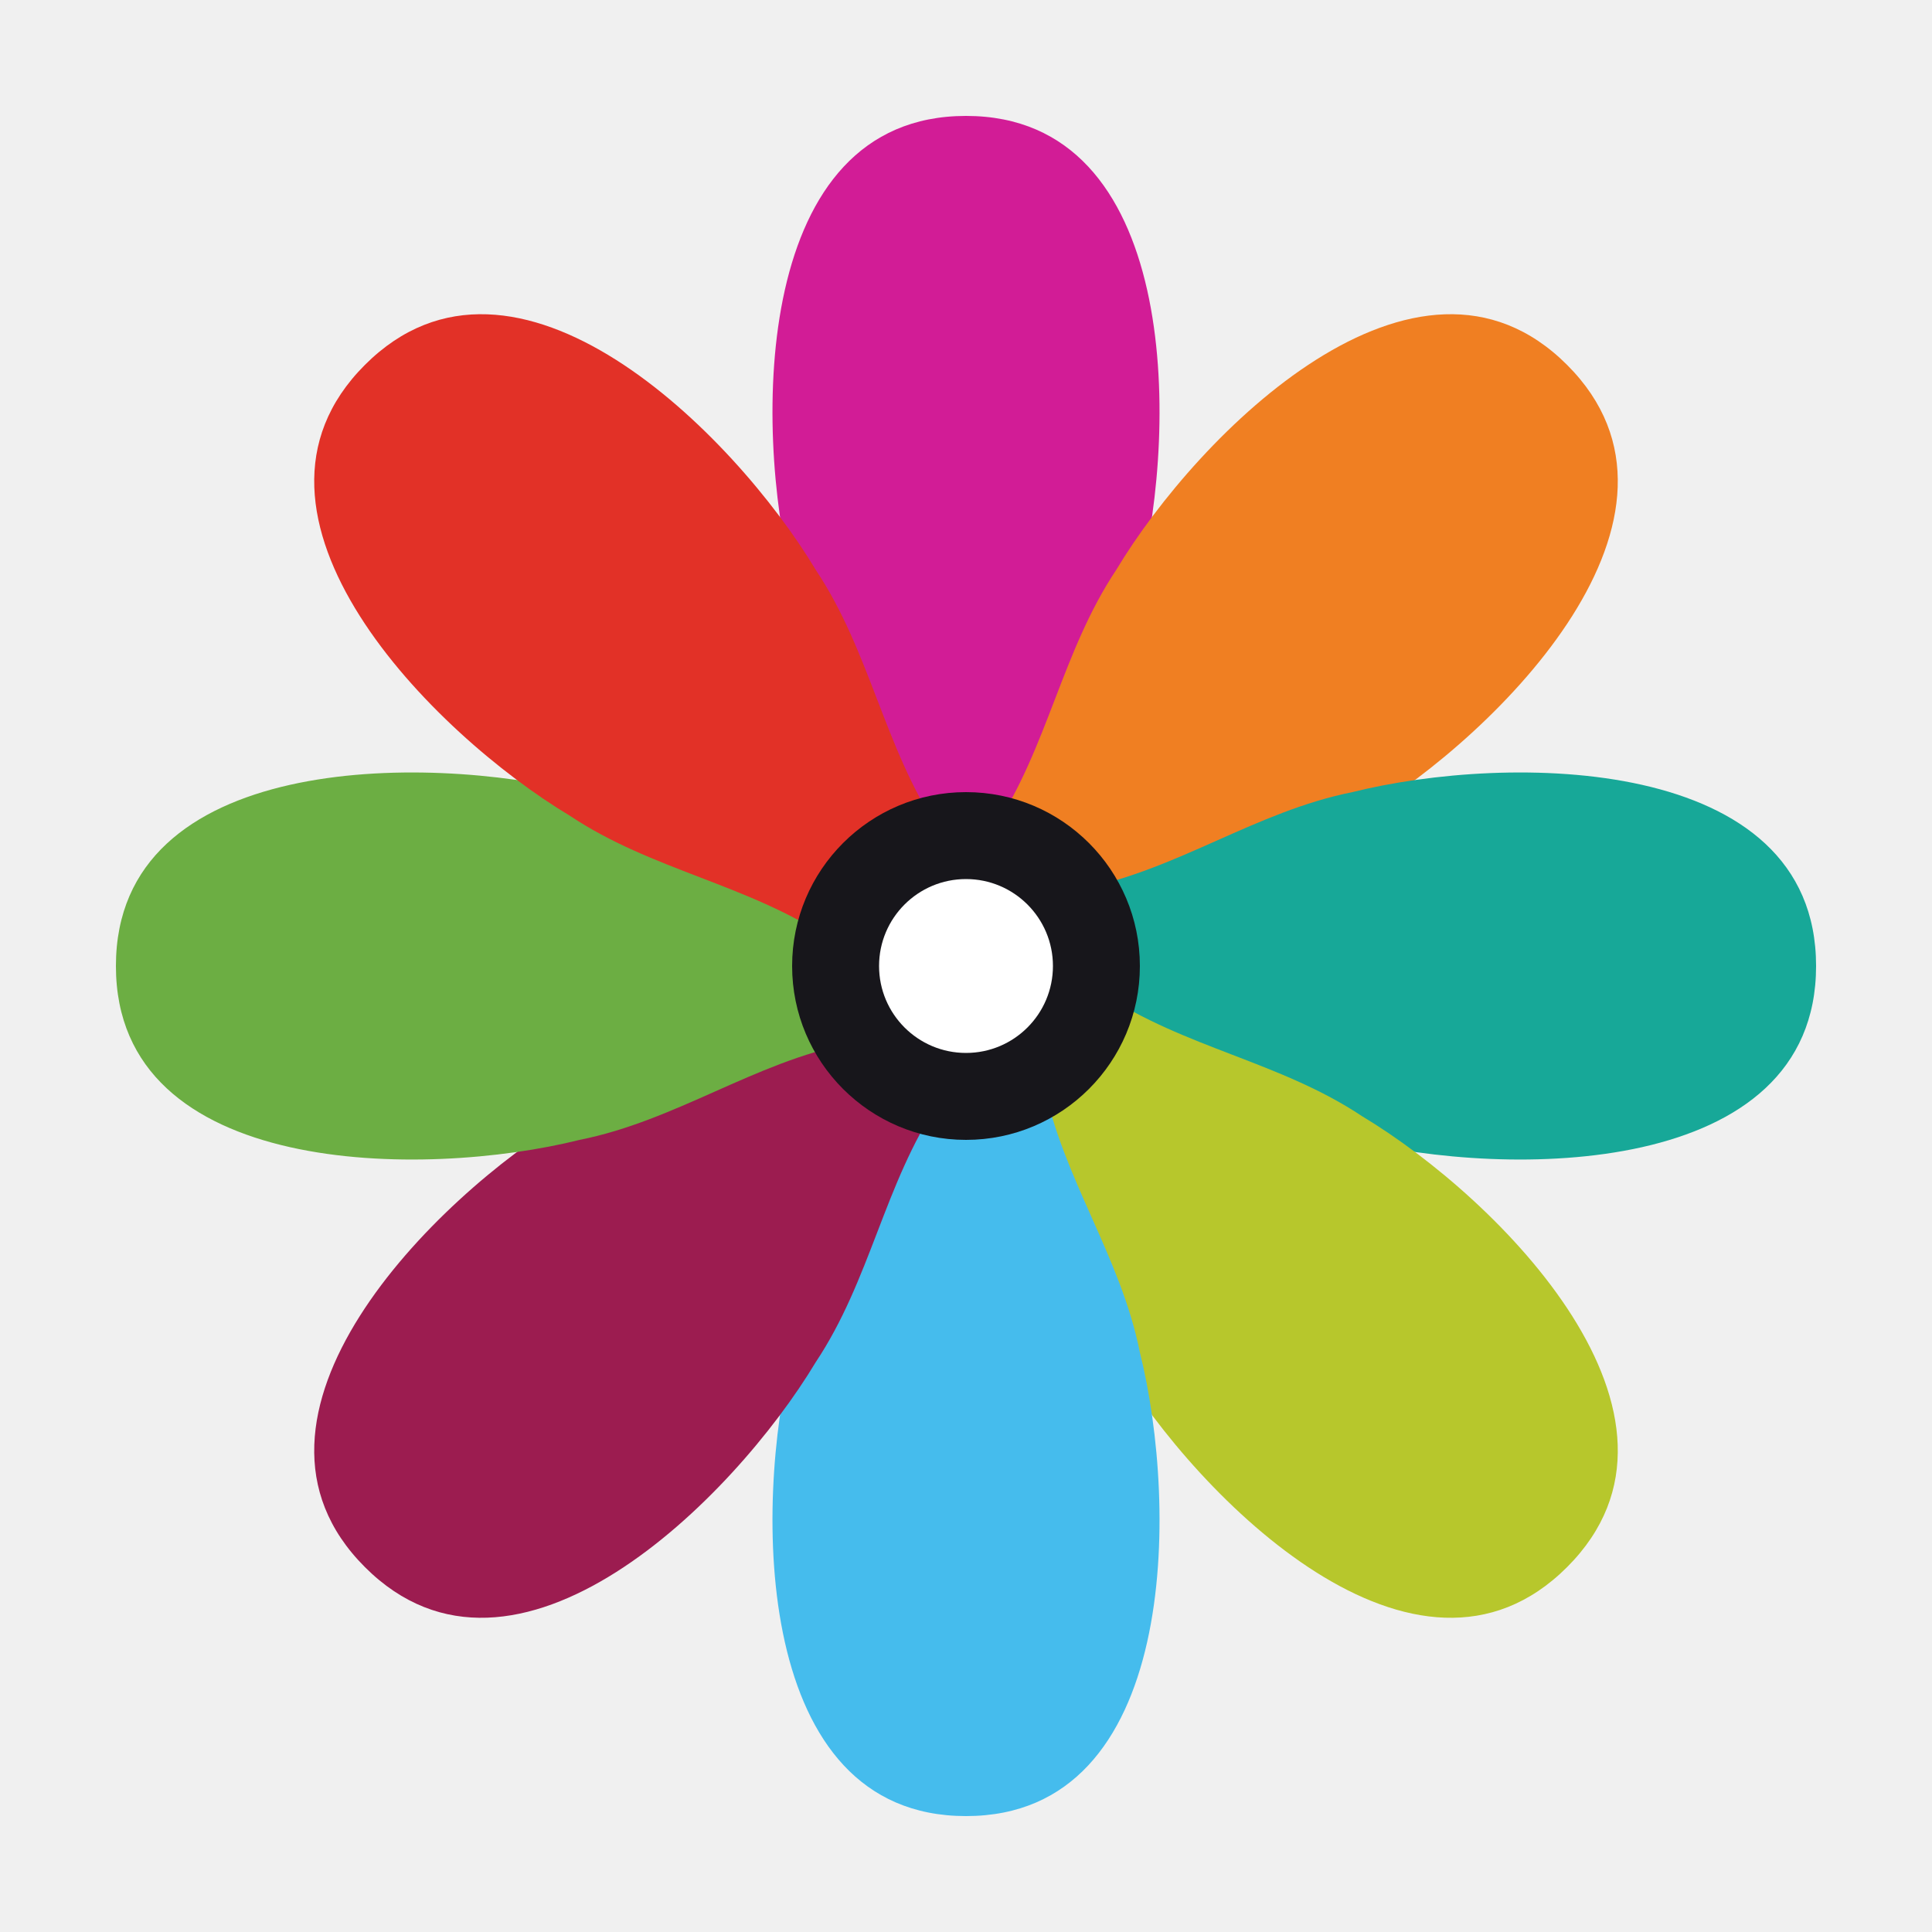
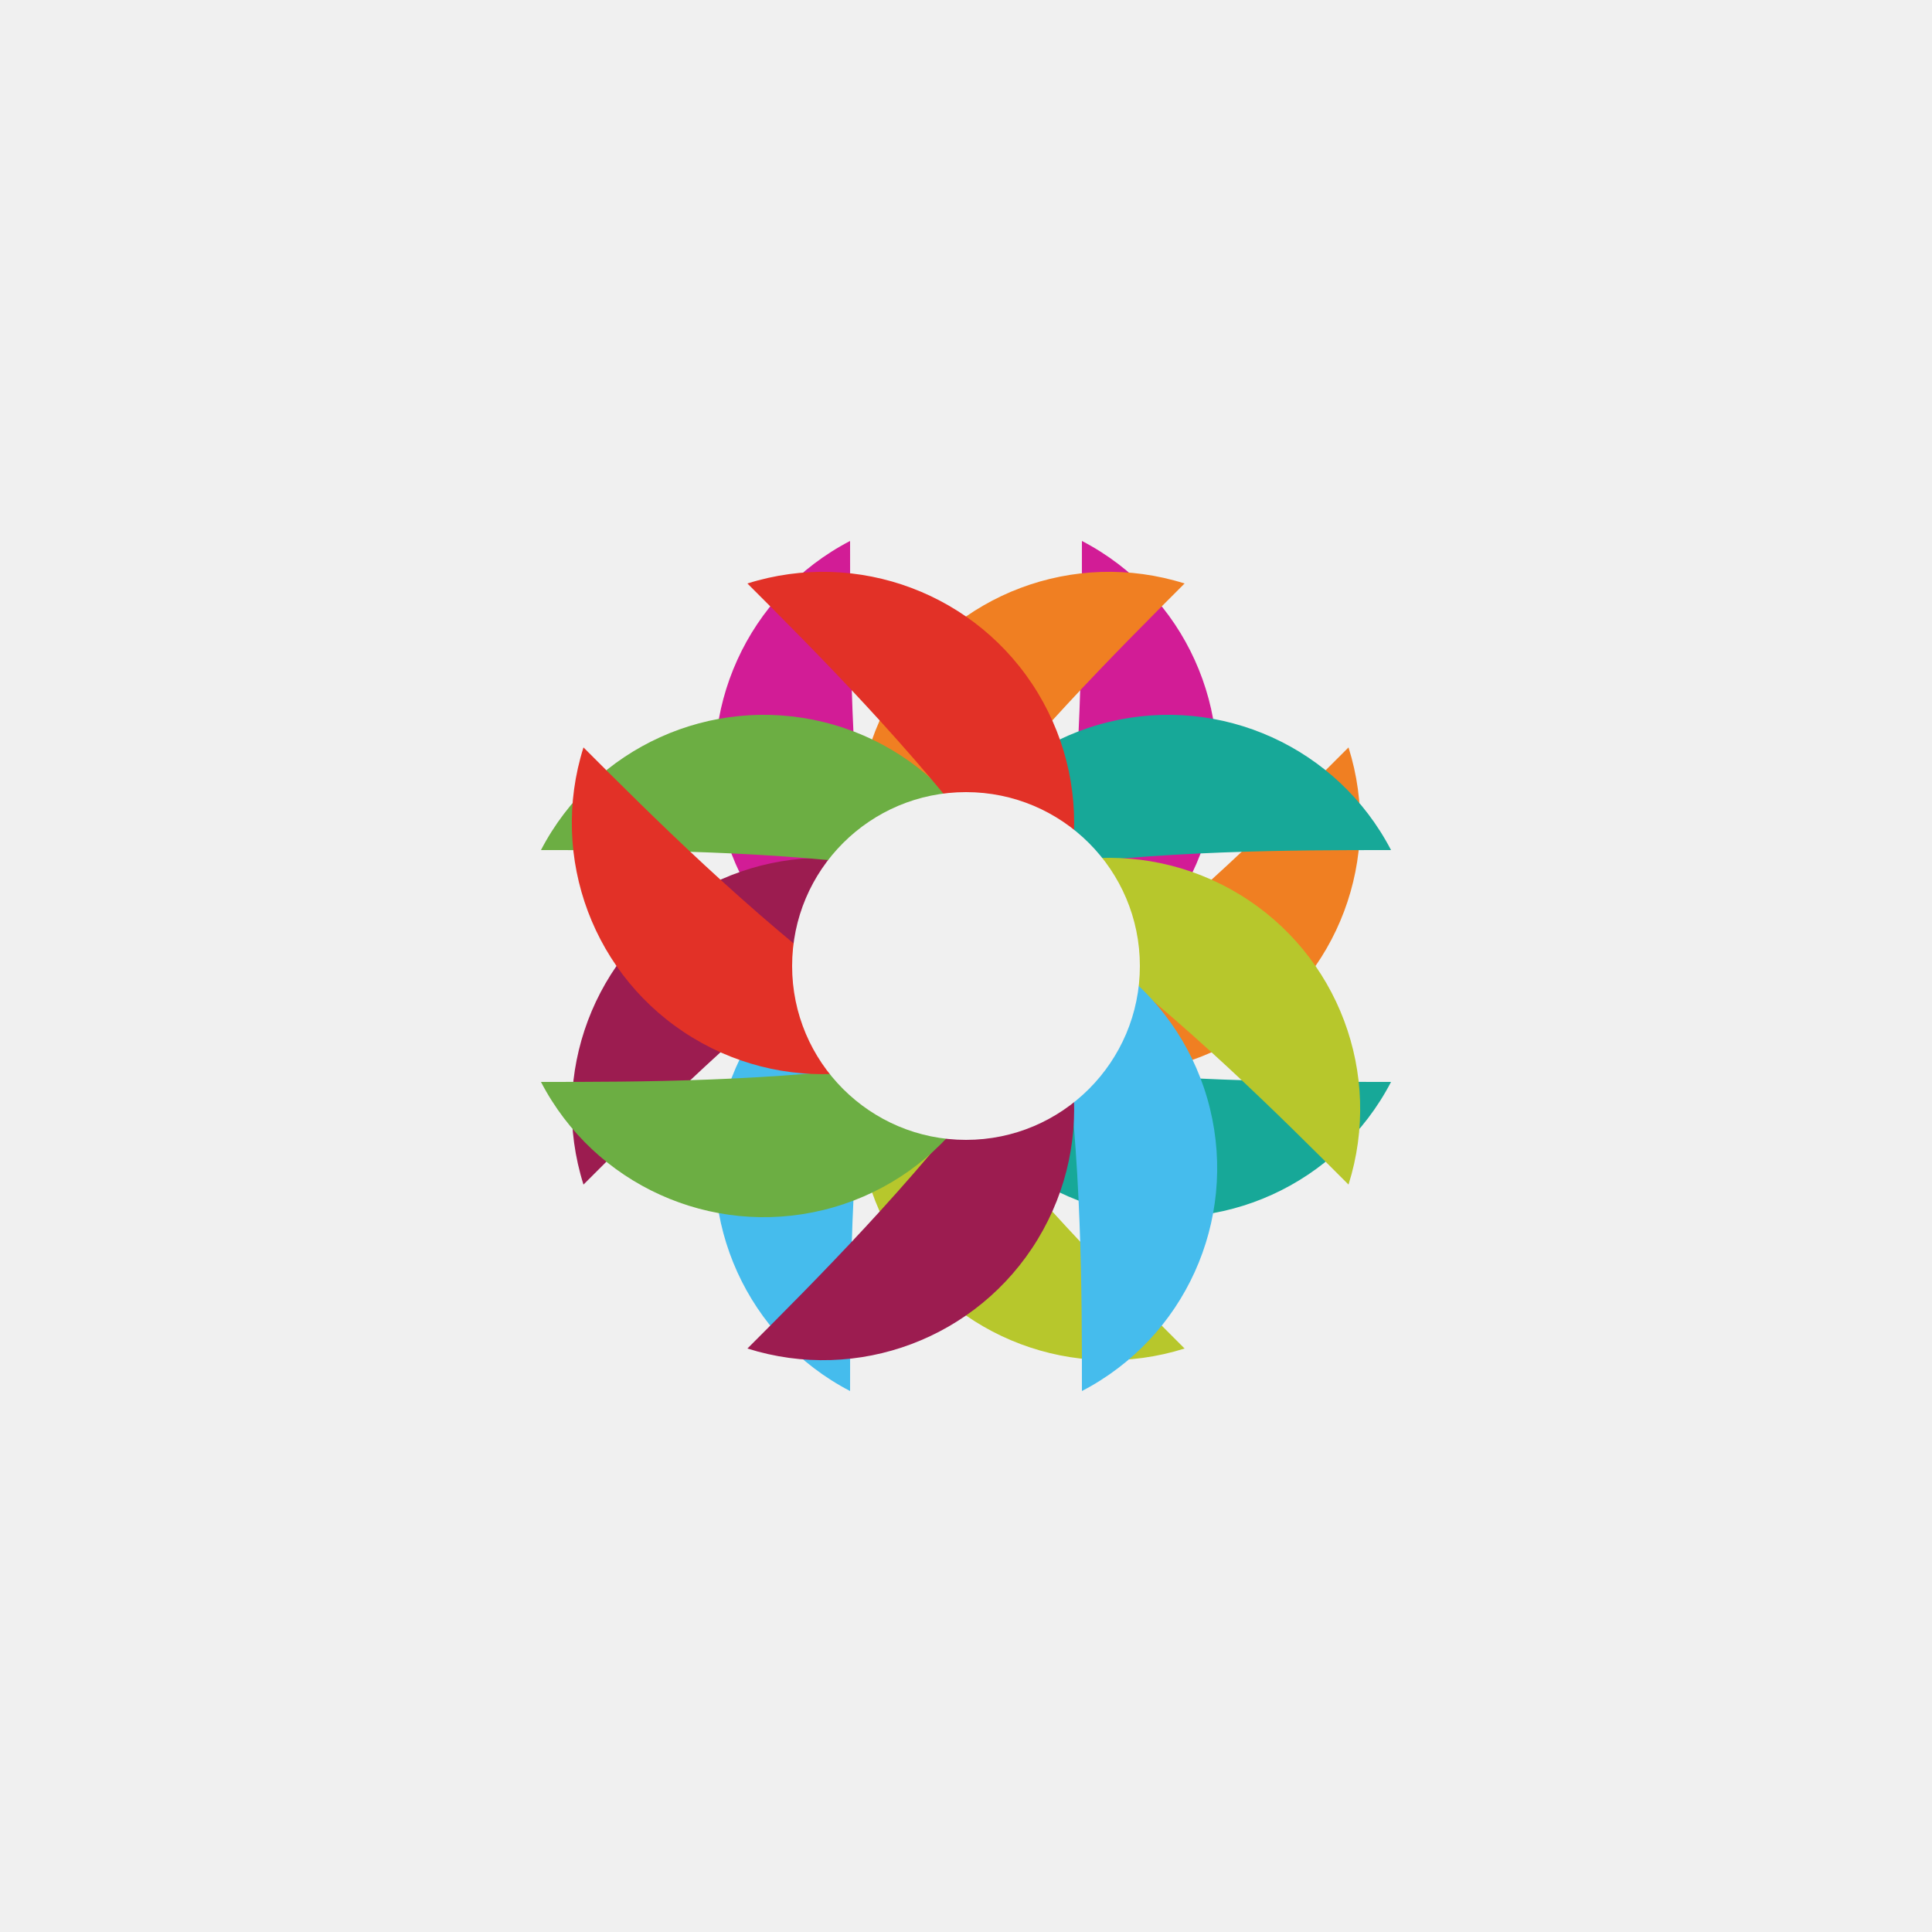
<svg xmlns="http://www.w3.org/2000/svg" viewBox="0 0 100 100" width="100" height="100">
-   <path d="M41 30 C39 22 39 6 50 6 C61 6 61 22 59 30 C58 35 55 39 54 44 L46 44 C45 39 42 35 41 30 Z" fill="#d21c96" transform="rotate(0 50 50)" />
-   <path d="M41 30 C39 22 39 6 50 6 C61 6 61 22 59 30 C58 35 55 39 54 44 L46 44 C45 39 42 35 41 30 Z" fill="#f07f22" transform="rotate(45 50 50)" />
-   <path d="M41 30 C39 22 39 6 50 6 C61 6 61 22 59 30 C58 35 55 39 54 44 L46 44 C45 39 42 35 41 30 Z" fill="#17a898" transform="rotate(90 50 50)" />
-   <path d="M41 30 C39 22 39 6 50 6 C61 6 61 22 59 30 C58 35 55 39 54 44 L46 44 C45 39 42 35 41 30 Z" fill="#b7c72c" transform="rotate(135 50 50)" />
-   <path d="M41 30 C39 22 39 6 50 6 C61 6 61 22 59 30 C58 35 55 39 54 44 L46 44 C45 39 42 35 41 30 Z" fill="#45bced" transform="rotate(180 50 50)" />
-   <path d="M41 30 C39 22 39 6 50 6 C61 6 61 22 59 30 C58 35 55 39 54 44 L46 44 C45 39 42 35 41 30 Z" fill="#9c1c50" transform="rotate(225 50 50)" />
-   <path d="M41 30 C39 22 39 6 50 6 C61 6 61 22 59 30 C58 35 55 39 54 44 L46 44 C45 39 42 35 41 30 Z" fill="#6cae43" transform="rotate(270 50 50)" />
-   <path d="M41 30 C39 22 39 6 50 6 C61 6 61 22 59 30 C58 35 55 39 54 44 L46 44 C45 39 42 35 41 30 Z" fill="#e23127" transform="rotate(315 50 50)" />
-   <circle cx="50" cy="50" r="9" fill="#17161b" />
-   <circle cx="50" cy="50" r="4.5" fill="#ffffff" />
+   <mask id="ahm-favicon-hole">
+     <rect width="100" height="100" fill="#fff" />
+     <circle cx="50" cy="50" r="9" fill="#000" />
+   </mask>
+   <g mask="url(#ahm-favicon-hole)">
+     <path d="M45 47 C44 40 44 33 44 28 A 13 13 0 1 0 56 28 C56 33 56 40 55 47 Z" fill="#d21c96" transform="rotate(0 50 50)" />
+     <path d="M45 47 C44 40 44 33 44 28 A 13 13 0 1 0 56 28 C56 33 56 40 55 47 Z" fill="#f07f22" transform="rotate(45 50 50)" />
+     <path d="M45 47 C44 40 44 33 44 28 A 13 13 0 1 0 56 28 C56 33 56 40 55 47 Z" fill="#17a898" transform="rotate(90 50 50)" />
+     <path d="M45 47 C44 40 44 33 44 28 A 13 13 0 1 0 56 28 C56 33 56 40 55 47 Z" fill="#b7c72c" transform="rotate(135 50 50)" />
+     <path d="M45 47 C44 40 44 33 44 28 A 13 13 0 1 0 56 28 C56 33 56 40 55 47 Z" fill="#45bced" transform="rotate(180 50 50)" />
+     <path d="M45 47 C44 40 44 33 44 28 A 13 13 0 1 0 56 28 C56 33 56 40 55 47 Z" fill="#9c1c50" transform="rotate(225 50 50)" />
+     <path d="M45 47 C44 40 44 33 44 28 A 13 13 0 1 0 56 28 C56 33 56 40 55 47 Z" fill="#6cae43" transform="rotate(270 50 50)" />
+     <path d="M45 47 C44 40 44 33 44 28 A 13 13 0 1 0 56 28 C56 33 56 40 55 47 Z" fill="#e23127" transform="rotate(315 50 50)" />
+   </g>
</svg>
